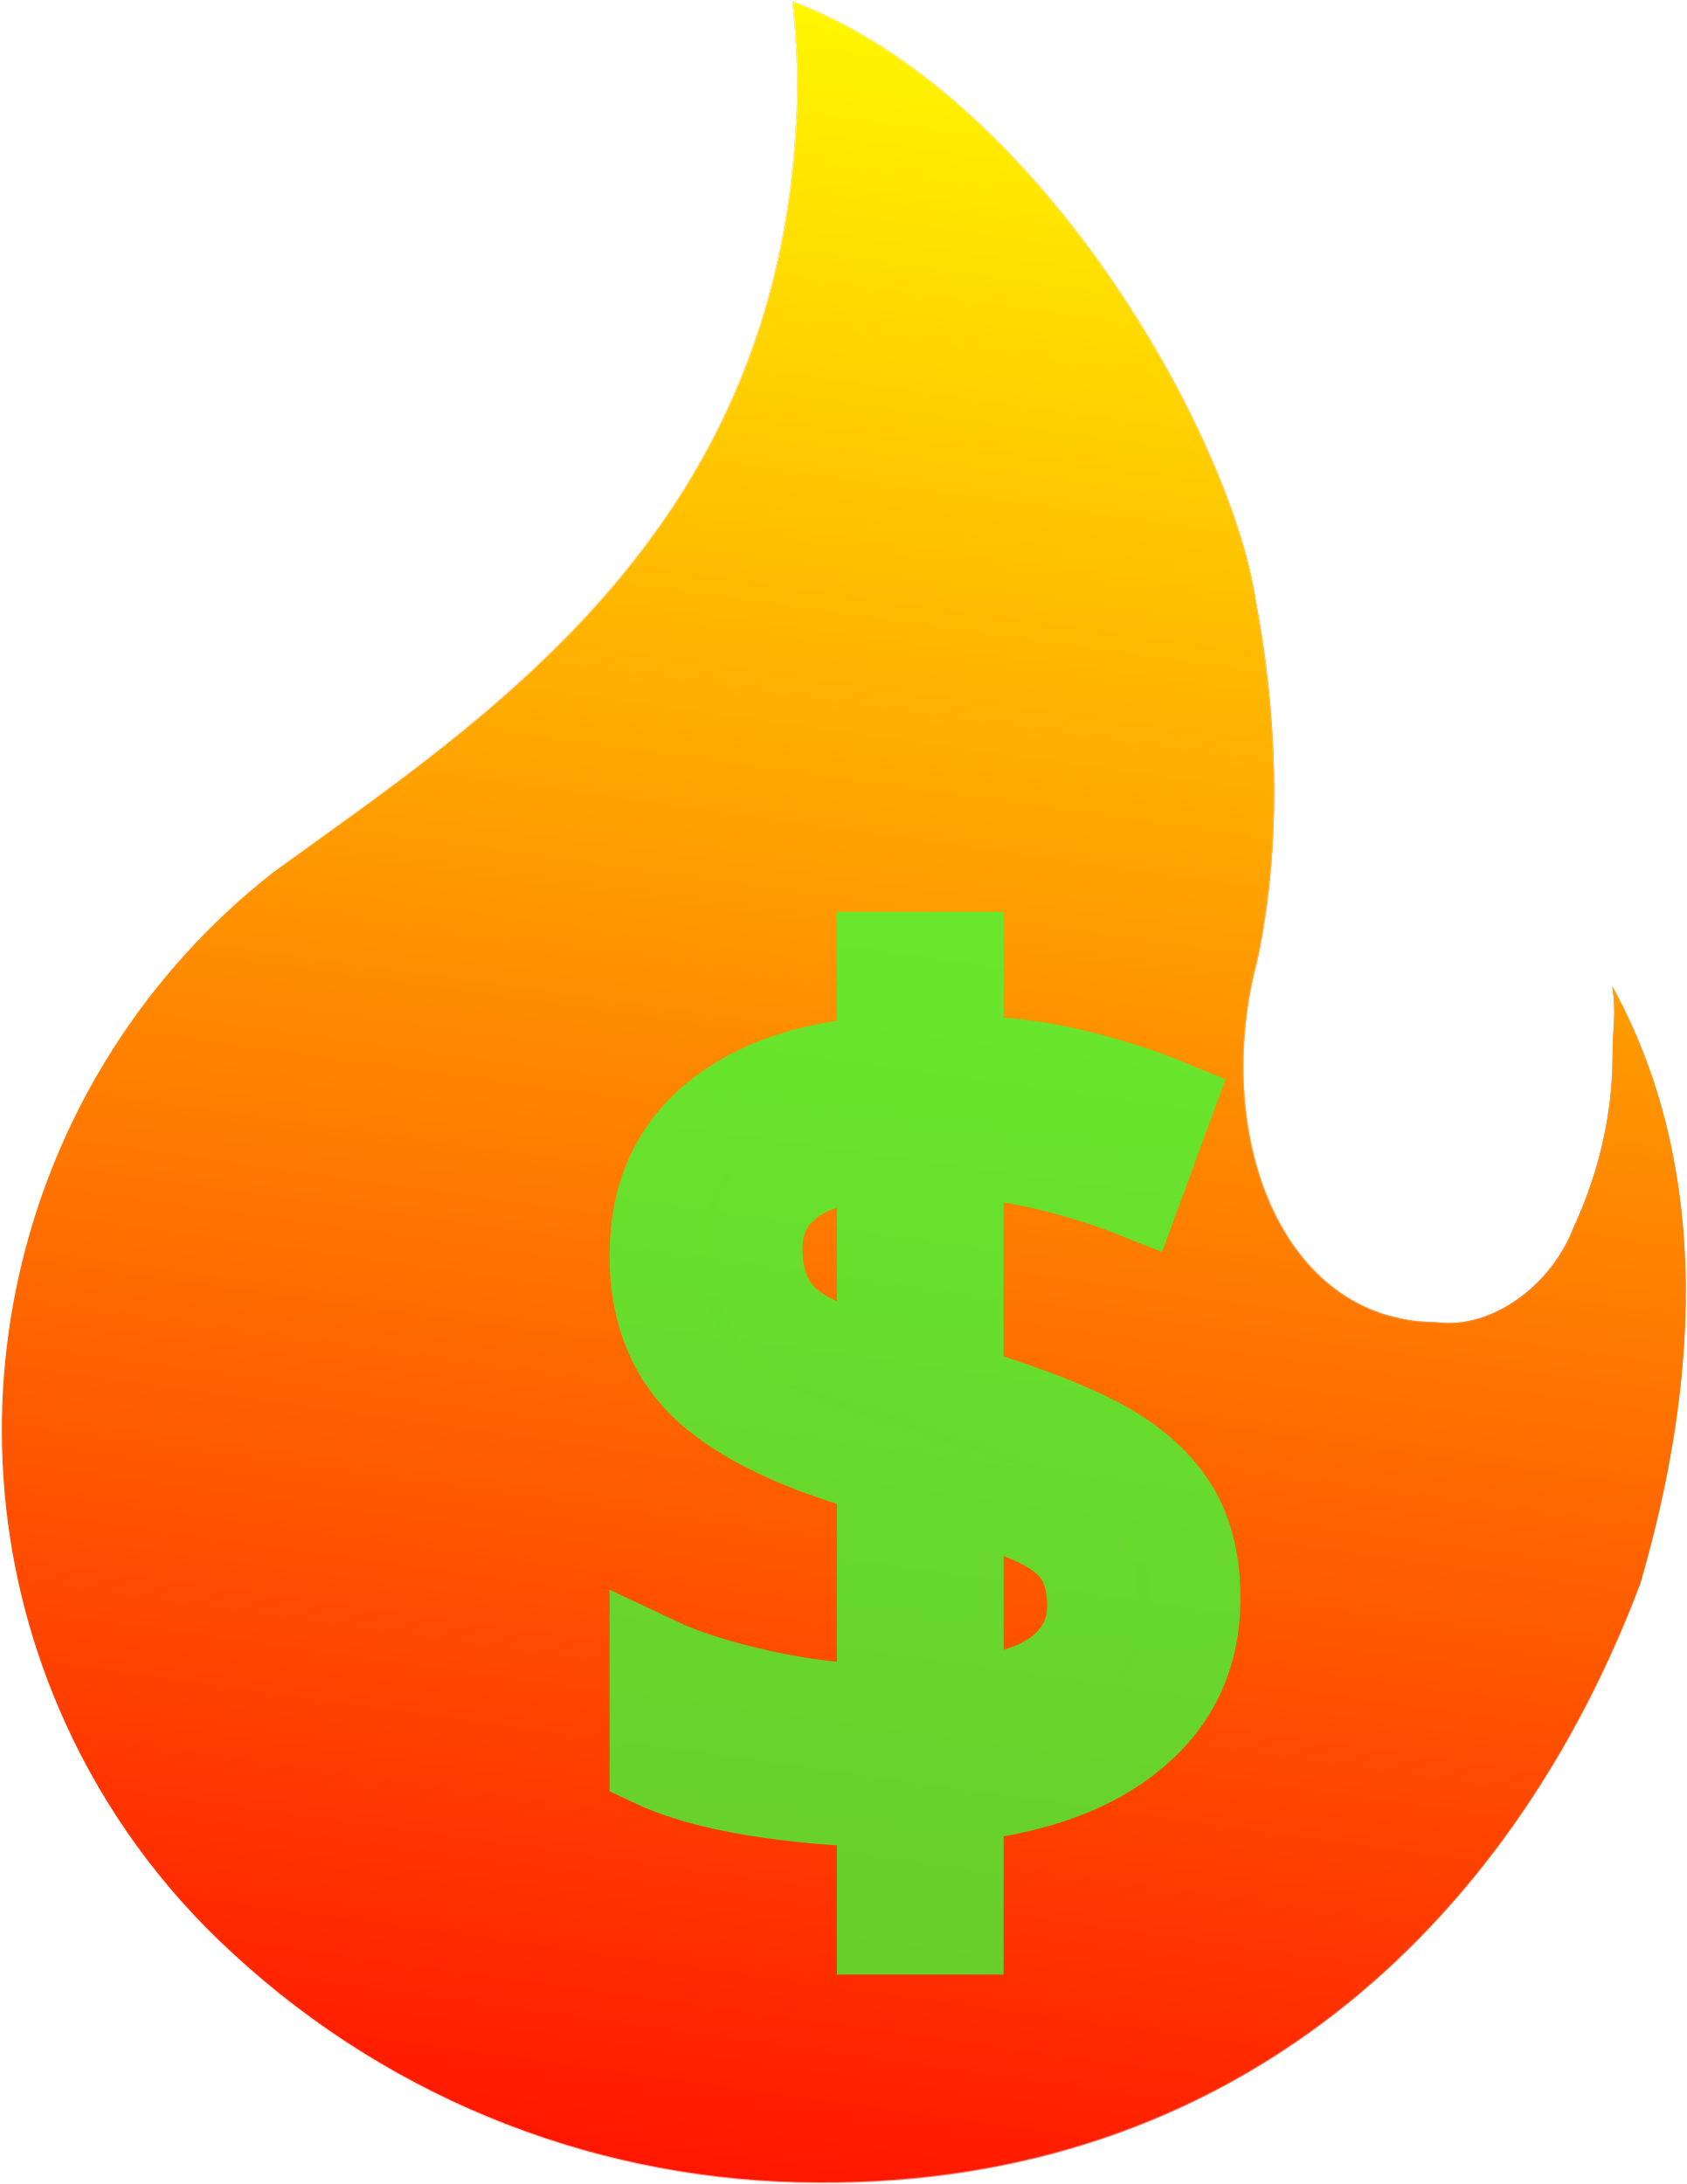
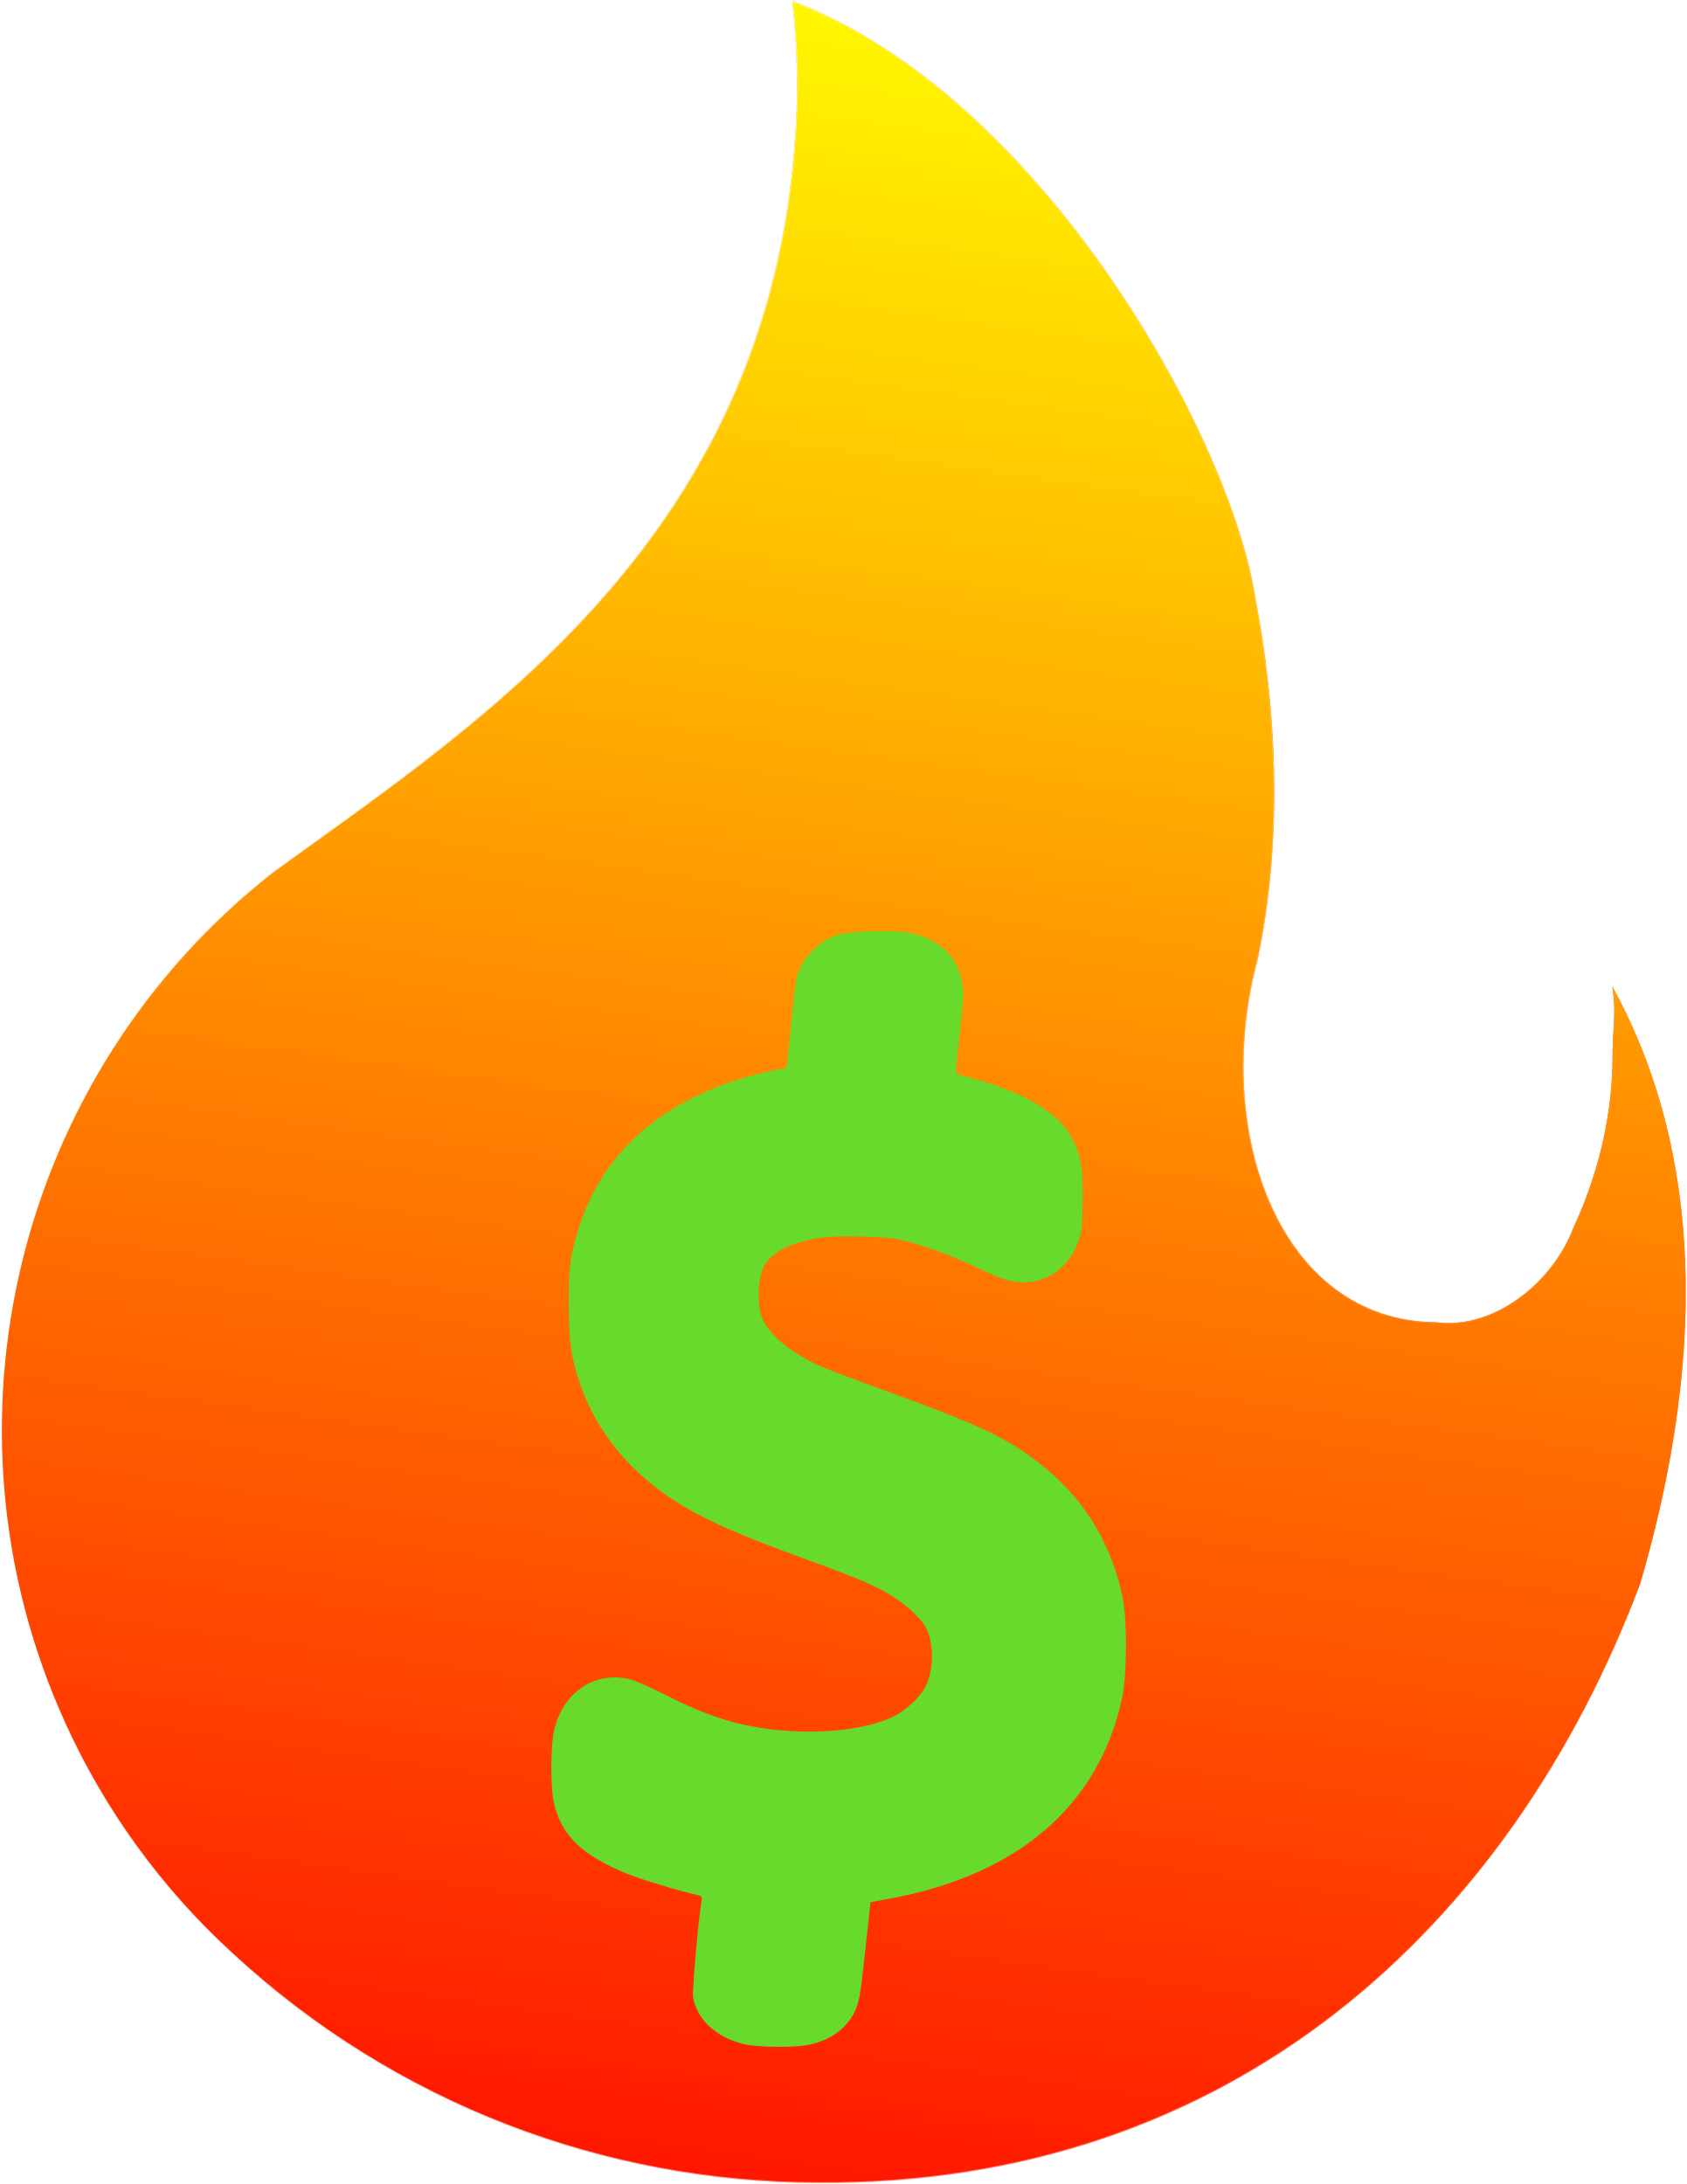
<svg xmlns="http://www.w3.org/2000/svg" xmlns:xlink="http://www.w3.org/1999/xlink" width="90.773mm" height="117.543mm" viewBox="0 0 90.773 117.543" version="1.1" id="svg1089">
  <defs id="defs1086">
    <linearGradient gradientUnits="userSpaceOnUse" y2="425.548" x2="-142.743" y1="294.57" x1="-124.435" id="linearGradient1539" xlink:href="#linearGradient1537" gradientTransform="translate(257.7458,-241.4009)" />
    <linearGradient id="linearGradient1537">
      <stop id="stop1533" offset="0" style="stop-color:#ffff00;stop-opacity:1;" />
      <stop id="stop1535" offset="1" style="stop-color:#ffff00;stop-opacity:0;" />
    </linearGradient>
    <linearGradient gradientUnits="userSpaceOnUse" y2="357.06" x2="-79.923" y1="357.06" x1="-170.696" id="linearGradient2140" xlink:href="#linearGradient2138" gradientTransform="translate(257.7458,-241.4009)" />
    <linearGradient id="linearGradient2138">
      <stop id="stop2134" offset="0" style="stop-color:#ffffff;stop-opacity:1;" />
      <stop id="stop2136" offset="1" style="stop-color:#ffffff;stop-opacity:0;" />
    </linearGradient>
  </defs>
  <g id="layer1" transform="translate(-87.05003,-56.88706)">
+     <text transform="matrix(1.221526,0,0,1.221526,285.5051,-325.2321)" id="text1516" y="394.775" x="-150.486" style="font-style:normal;font-variant:normal;font-weight:normal;font-stretch:normal;font-size:52.4px;line-height:1.25;font-family:'Comic Sans MS';-inkscape-font-specification:'Comic Sans MS';opacity:0.765;fill:#800000;fill-opacity:1;stroke:#800000;stroke-width:4;stroke-miterlimit:4;stroke-dasharray:none;stroke-opacity:1" xml:space="preserve">
+       <tspan style="font-style:normal;font-variant:normal;font-weight:normal;font-stretch:normal;font-family:Calibri;-inkscape-font-specification:Calibri;fill:#800000;fill-opacity:1;stroke:#800000;stroke-width:4;stroke-miterlimit:4;stroke-dasharray:none;stroke-opacity:1" y="394.775" x="-150.486" id="tspan1514"> $  </tspan>
+     </text>
    <path d="m 129.685,56.934 c 0.174,1.595 0.262,3.198 0.262,4.803 -0.402,23.397 -16.59,33.638 -28.211,42.058 -13.868,10.864 -18.501,29.806 -11.214,45.844 2.131,4.691 5.19,8.901 8.992,12.379 8.831,8.175 20.154,12.354 31.541,12.362 22.245,0.142 37.285,-13.728 44.268,-32.257 4.426,-15.201 2.199,-25.435 -1.501,-32.146 0.23,1.583 0.012,2.111 0.012,3.711 5e-5,3.686 -1.001,6.897 -2.108,9.276 -1.168,3.062 -4.372,5.485 -7.381,5.084 -8.47,-0.06 -12.059,-10.321 -9.625,-19.45 1.448,-6.766 0.974,-13.874 -0.095,-19.457 C 153.289,80.334 143.053,61.969 129.685,56.934 Z" style="fill:#ff0000;fill-opacity:1;stroke:none;stroke-width:0.026;stroke-linecap:round;stroke-miterlimit:4;stroke-dasharray:none" id="path845-3-2" />
    <path id="path845-3-2-3" style="fill:url(#linearGradient1539);fill-opacity:1;stroke:url(#linearGradient2140);stroke-width:0.1;stroke-linecap:round;stroke-miterlimit:4;stroke-dasharray:none;stroke-opacity:1" d="m 129.685,56.934 c 0.174,1.595 0.262,3.198 0.262,4.803 -0.402,23.397 -16.59,33.638 -28.211,42.058 -13.868,10.864 -18.501,29.806 -11.214,45.844 2.131,4.691 5.19,8.901 8.992,12.379 8.831,8.175 20.154,12.354 31.541,12.362 22.245,0.142 37.285,-13.728 44.268,-32.257 4.426,-15.201 2.199,-25.435 -1.501,-32.146 0.23,1.583 0.012,2.111 0.012,3.711 4e-5,3.686 -1.001,6.897 -2.108,9.276 -1.168,3.062 -4.372,5.485 -7.381,5.084 -8.47,-0.06 -12.059,-10.321 -9.625,-19.45 1.448,-6.766 0.974,-13.874 -0.095,-19.457 C 153.289,80.334 143.053,61.969 129.685,56.934 Z" />
-     <text transform="matrix(1.221526,0,0,1.221526,285.5051,-325.2321)" id="text1516" y="394.775" x="-150.486" style="font-style:normal;font-variant:normal;font-weight:normal;font-stretch:normal;font-size:52.4px;line-height:1.25;font-family:'Comic Sans MS';-inkscape-font-specification:'Comic Sans MS';opacity:0.765;fill:#38ff38;fill-opacity:1;stroke:#3aff3a;stroke-width:4;stroke-miterlimit:4;stroke-dasharray:none;stroke-opacity:1" xml:space="preserve">
-       <tspan style="font-style:normal;font-variant:normal;font-weight:normal;font-stretch:normal;font-family:Calibri;-inkscape-font-specification:Calibri;fill:#38ff38;fill-opacity:1;stroke:#3aff3a;stroke-width:4;stroke-miterlimit:4;stroke-dasharray:none;stroke-opacity:1" y="394.775" x="-150.486" id="tspan1514"> $  </tspan>
-     </text>
+     <path style="fill:#68da2c;fill-opacity:1;stroke:none;stroke-width:0.154" d="m 127.026,166.887 c -1.46,-0.36 -2.501,-1.348 -2.68,-2.544 -0.048,-0.321 0.29,-4.142 0.453,-5.117 0.043,-0.258 0.022,-0.293 -0.201,-0.343 -0.995,-0.222 -2.978,-0.823 -3.798,-1.152 -2.436,-0.978 -3.576,-2.094 -3.952,-3.87 -0.17,-0.803 -0.168,-2.941 0.004,-3.757 0.435,-2.067 2.101,-3.259 4.003,-2.864 0.312,0.065 1.135,0.421 2.073,0.899 2.331,1.185 4.086,1.71 6.315,1.889 2.264,0.181 4.485,-0.096 5.839,-0.73 0.676,-0.316 1.482,-1.056 1.77,-1.624 0.477,-0.942 0.473,-2.423 -0.009,-3.251 -0.313,-0.536 -1.171,-1.29 -2.05,-1.8 -0.849,-0.493 -1.751,-0.862 -5.087,-2.081 -3.638,-1.33 -5.543,-2.245 -7.139,-3.43 -2.073,-1.538 -3.568,-3.552 -4.325,-5.824 -0.472,-1.416 -0.578,-2.195 -0.581,-4.258 -0.003,-2.09 0.082,-2.674 0.629,-4.317 0.988,-2.97 3.094,-5.298 6.141,-6.789 1.254,-0.613 2.626,-1.083 3.969,-1.359 0.522,-0.107 0.959,-0.201 0.971,-0.208 0.012,-0.007 0.124,-1.035 0.248,-2.282 0.124,-1.248 0.268,-2.429 0.319,-2.626 0.252,-0.969 1.178,-1.928 2.164,-2.242 0.691,-0.22 3.209,-0.275 4.008,-0.088 1.612,0.377 2.53,1.315 2.74,2.799 0.062,0.436 0.031,1.002 -0.135,2.459 -0.251,2.201 -0.255,2.288 -0.107,2.334 0.061,0.019 0.489,0.14 0.951,0.268 2.737,0.76 4.517,1.852 5.188,3.181 0.486,0.962 0.574,1.469 0.566,3.249 -0.006,1.378 -0.034,1.687 -0.194,2.177 -0.58,1.768 -2.136,2.655 -3.861,2.202 -0.268,-0.07 -0.989,-0.367 -1.603,-0.66 -1.329,-0.634 -2.516,-1.084 -3.716,-1.409 -0.763,-0.207 -1.1,-0.244 -2.531,-0.279 -1.221,-0.03 -1.849,-0.006 -2.41,0.093 -1.49,0.262 -2.471,0.788 -2.848,1.526 -0.295,0.578 -0.368,1.831 -0.149,2.584 0.269,0.926 1.496,2.001 3.129,2.741 0.341,0.155 1.867,0.734 3.39,1.288 5.614,2.04 6.962,2.696 8.933,4.351 2.092,1.755 3.468,4.117 4.025,6.906 0.245,1.228 0.222,4.139 -0.042,5.36 -1.246,5.755 -5.582,9.504 -12.467,10.776 l -1.071,0.198 -0.153,1.421 c -0.361,3.363 -0.417,3.76 -0.602,4.25 -0.381,1.01 -1.297,1.734 -2.527,1.998 -0.807,0.173 -2.813,0.15 -3.59,-0.042 z" id="path1036" />
  </g>
</svg>
